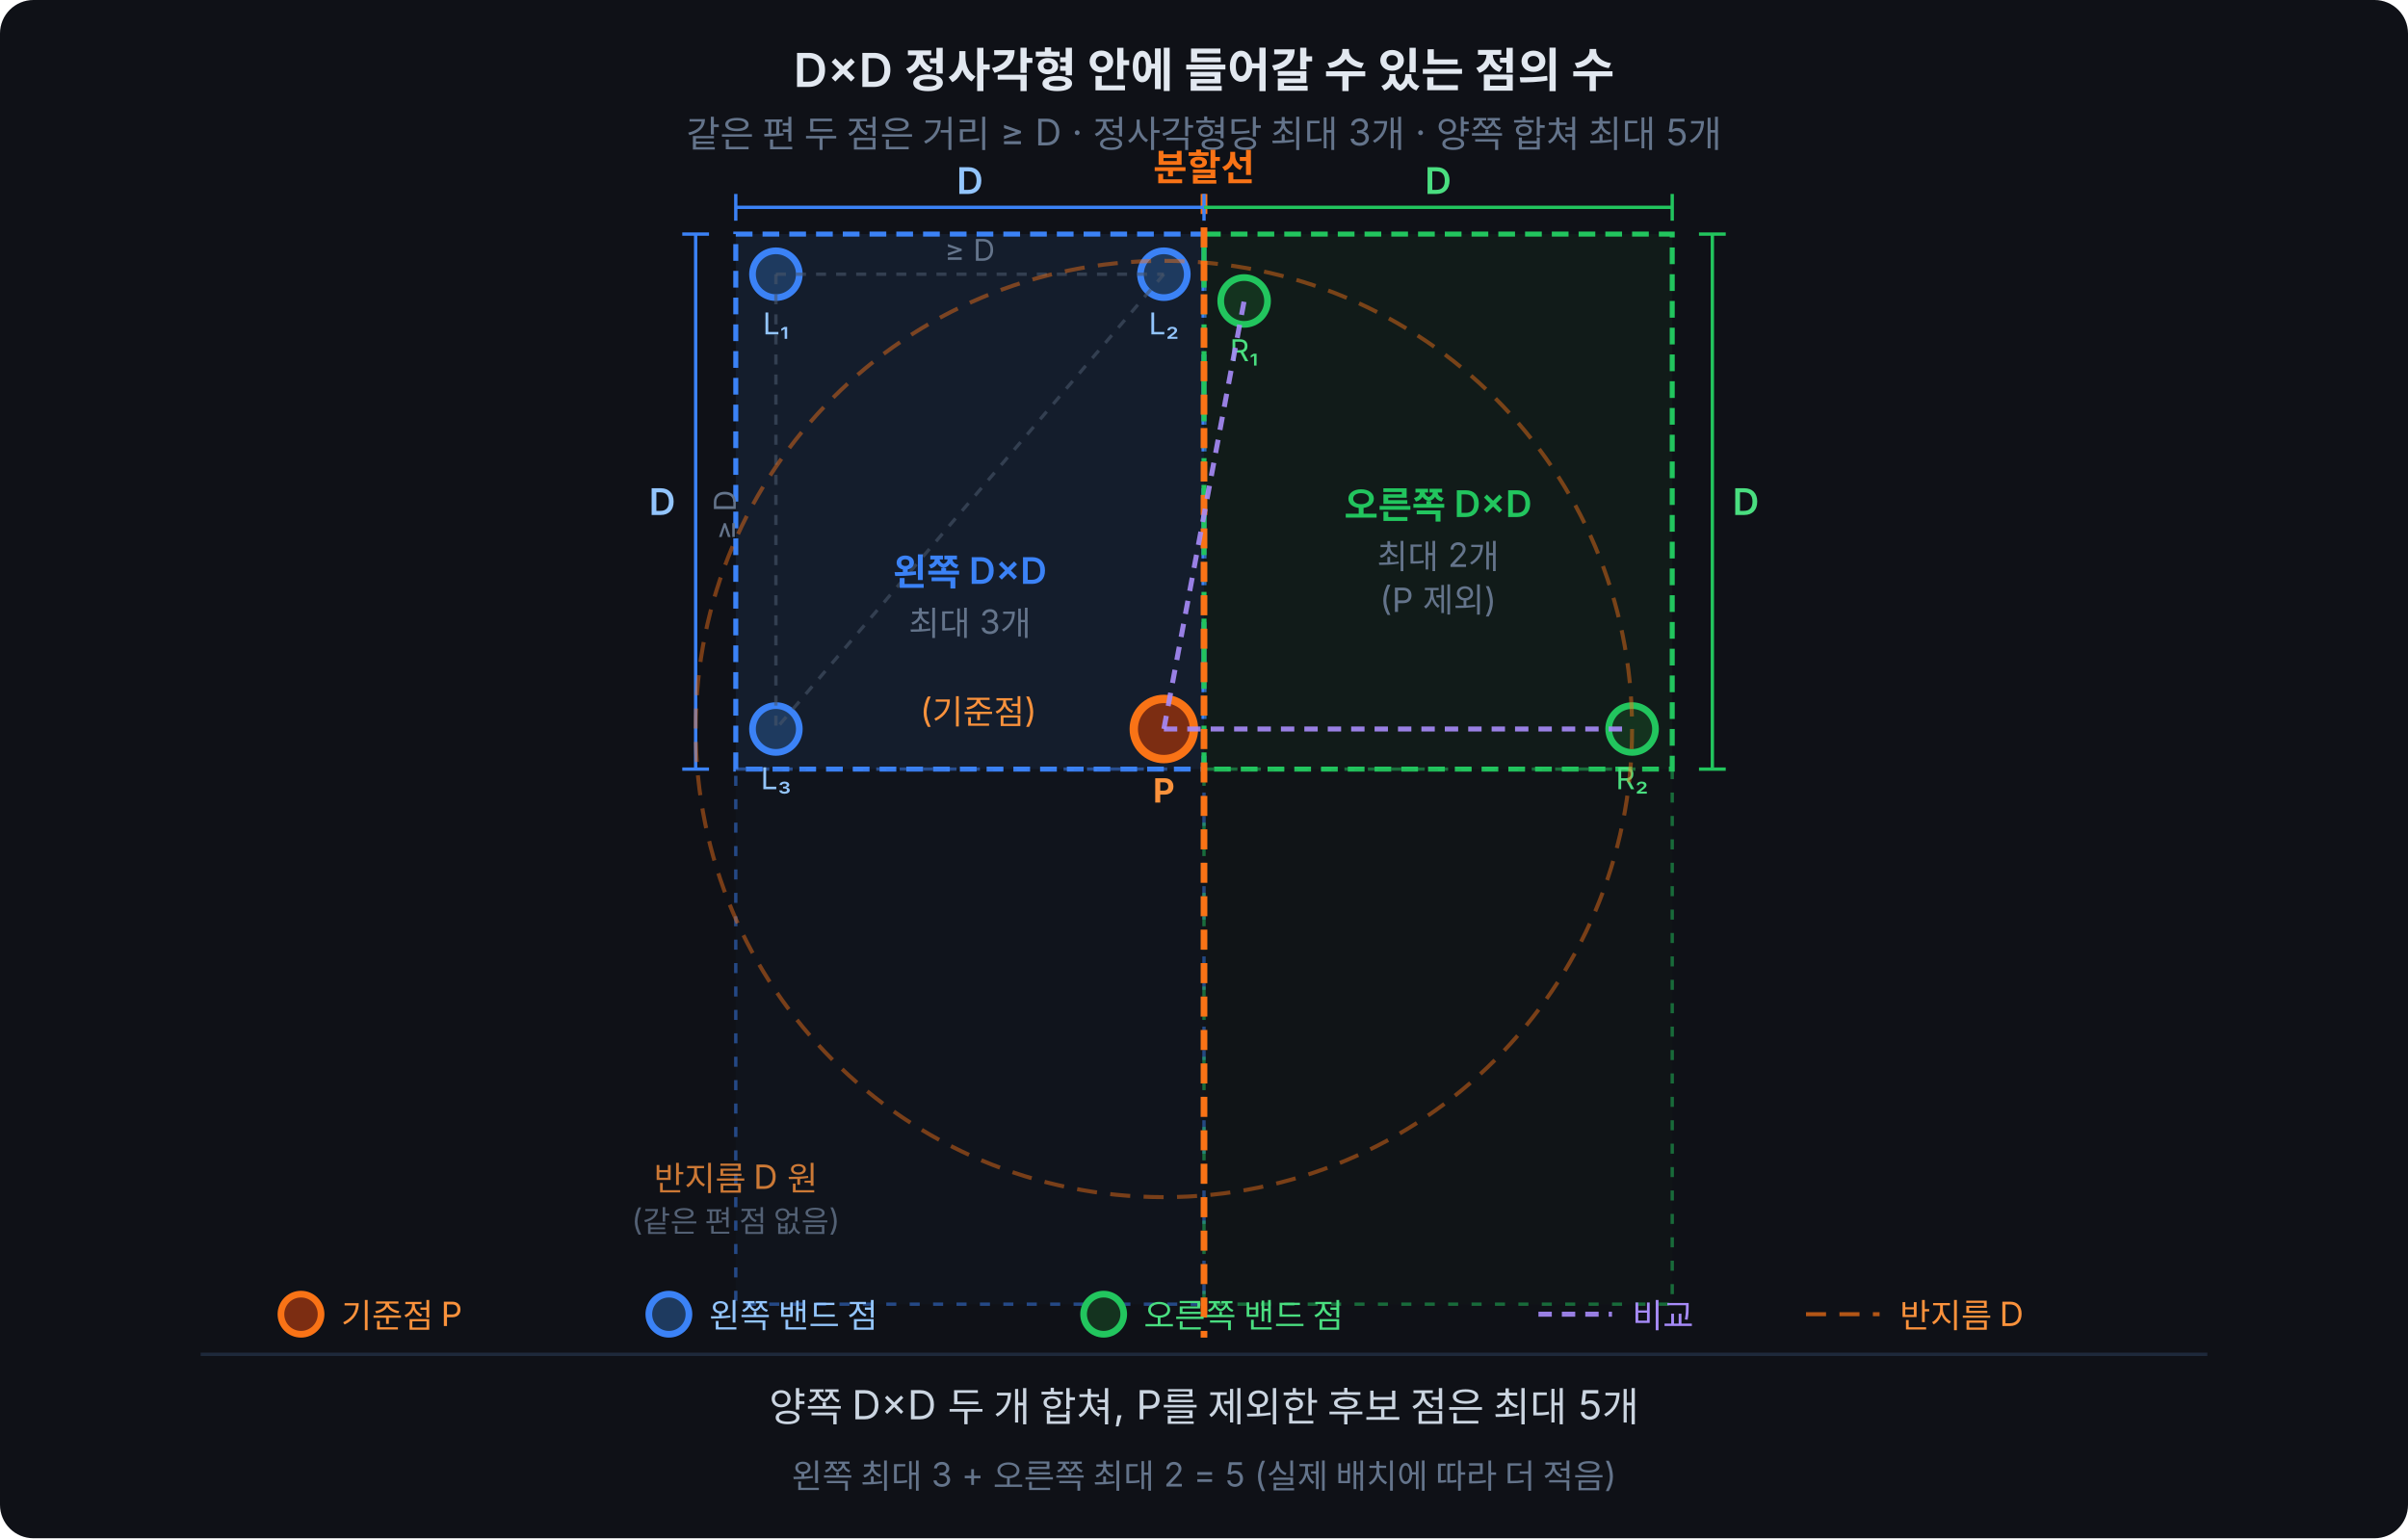
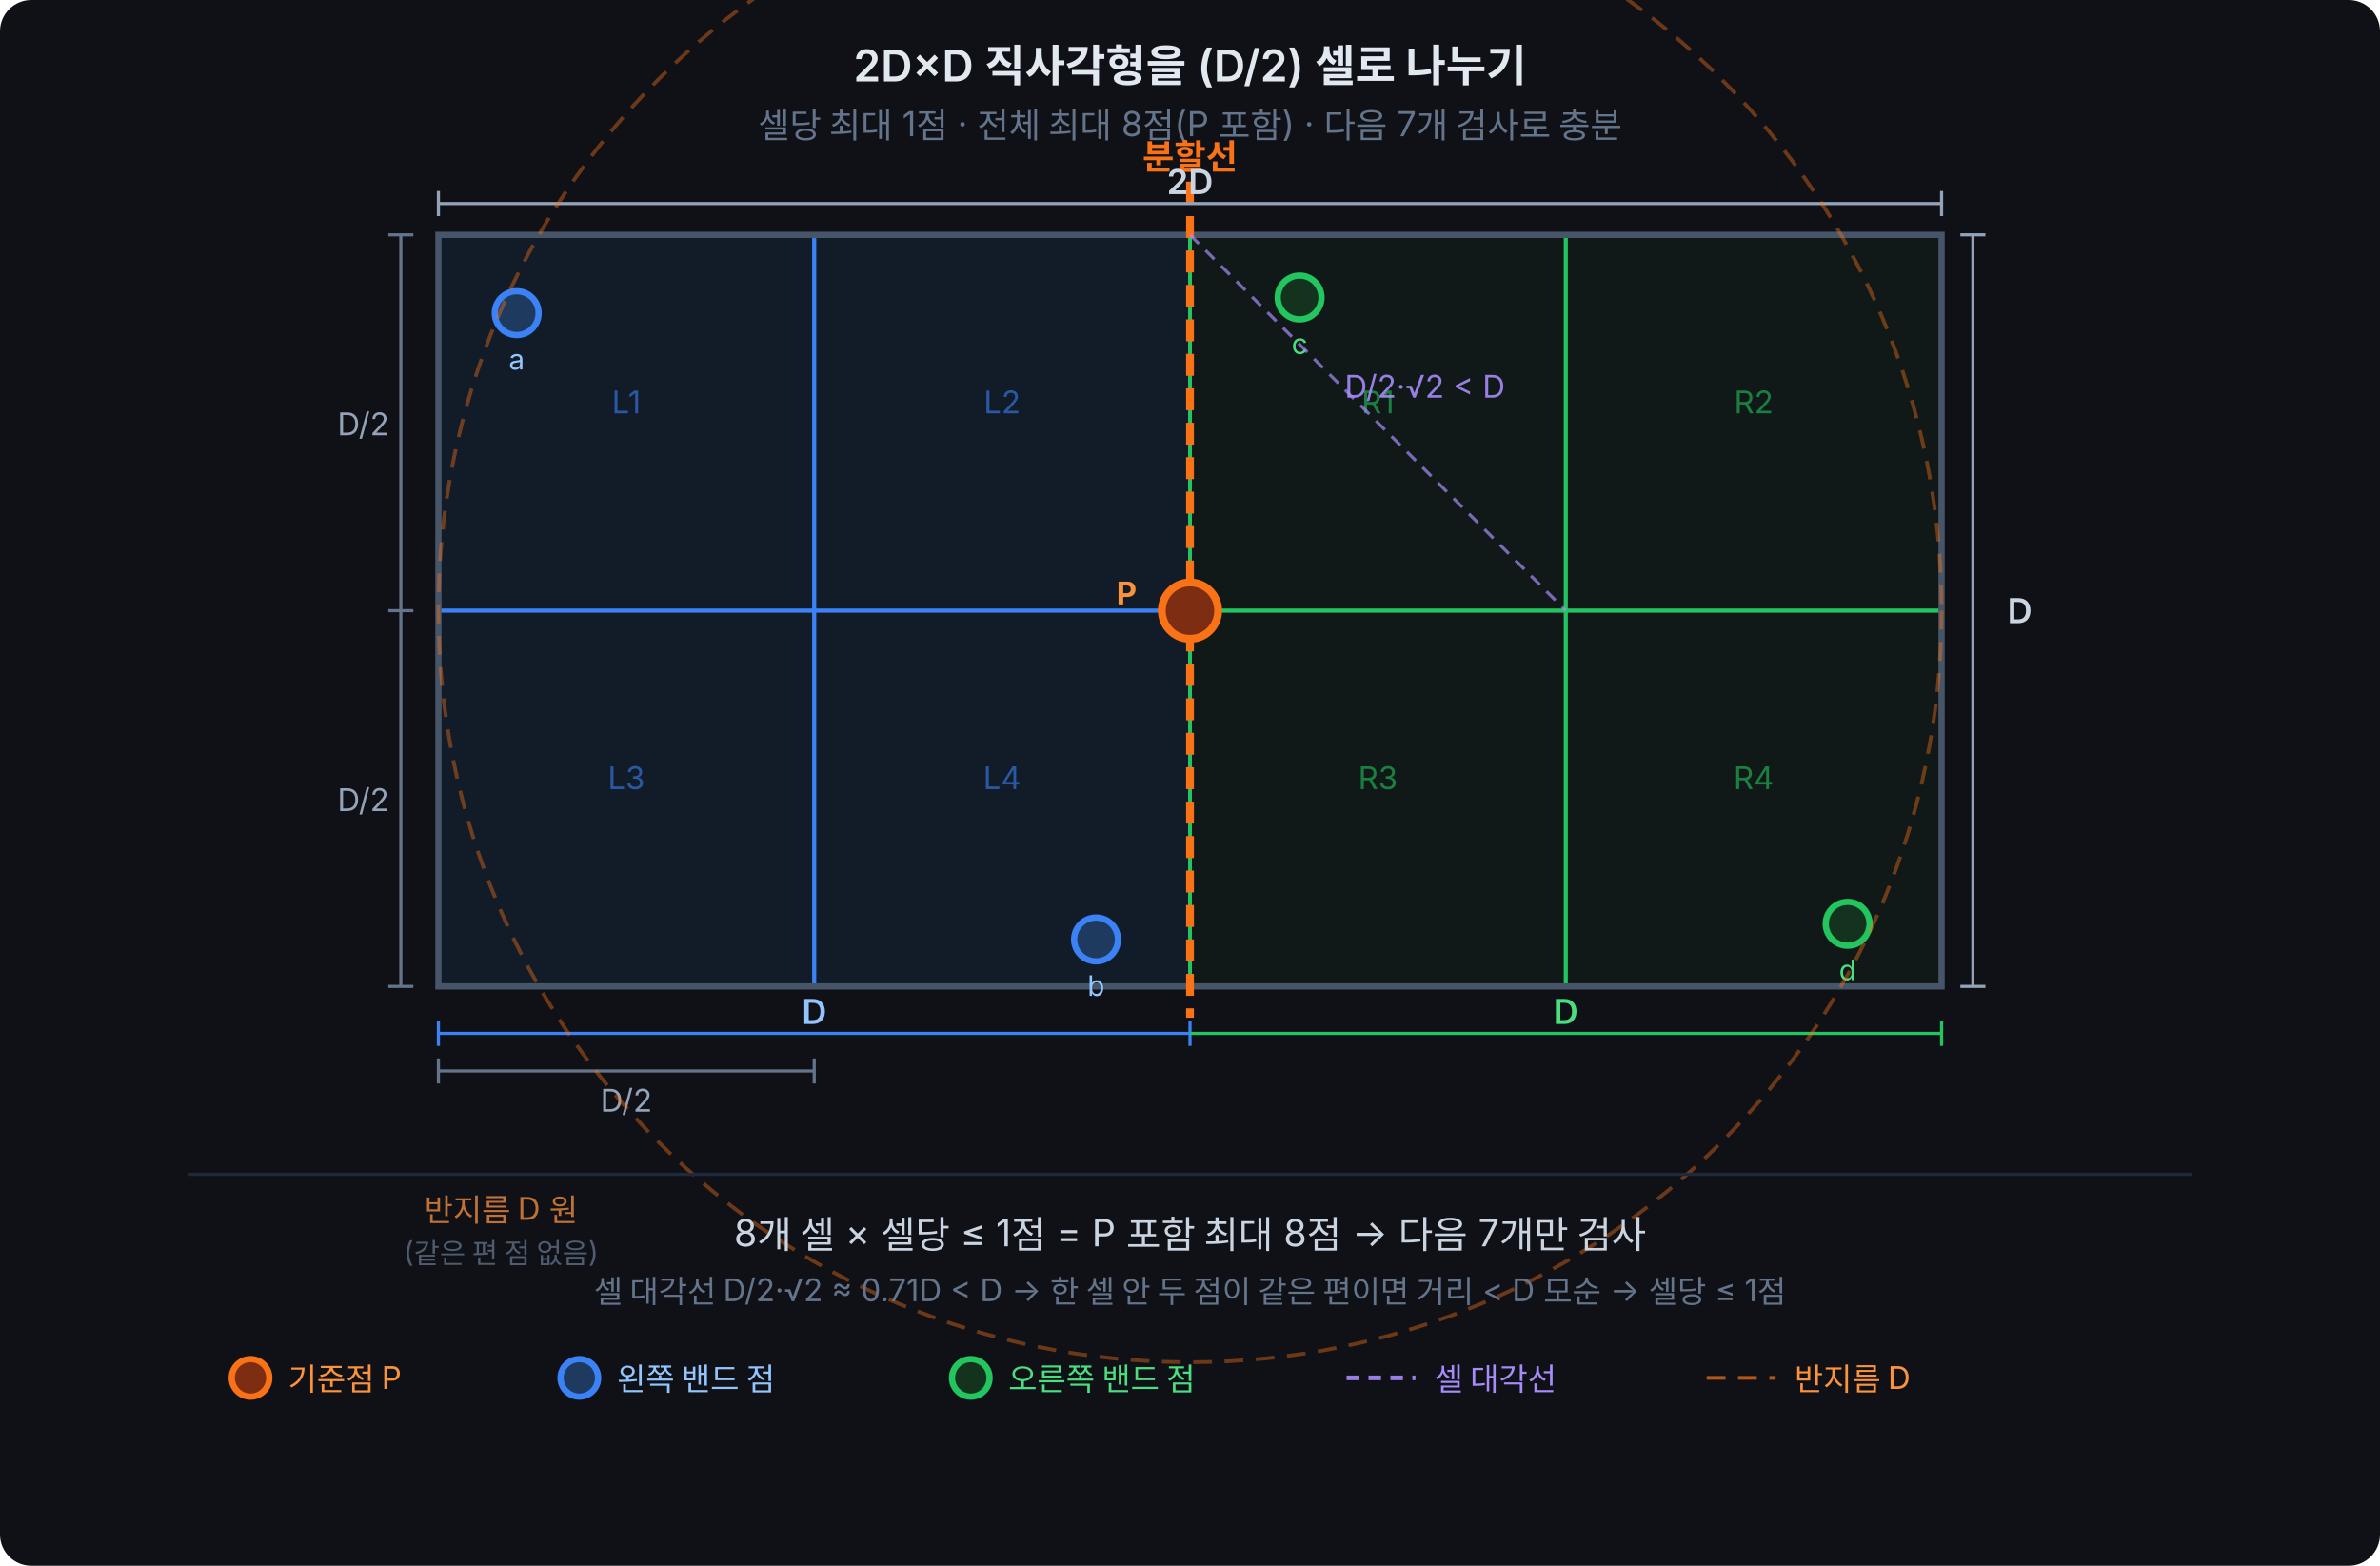
- <svg xmlns="http://www.w3.org/2000/svg" viewBox="0 0 720 460" width="1080" height="690" font-family="system-ui,-apple-system,sans-serif">
-   <rect width="720" height="460" rx="10" fill="#0f1117" />
-   <text x="360" y="26" text-anchor="middle" fill="#e2e8f0" font-size="14" font-weight="600">D×D 정사각형 안에 들어갈 수 있는 점의 수</text>
-   <text x="360" y="44" text-anchor="middle" fill="#64748b" font-size="11">같은 편 두 점은 거리 ≥ D · 정사각형당 최대 3개 · 양쪽 합쳐 최대 5개</text>
-   <rect x="220" y="70" width="140" height="160" fill="#1e3a5f" fill-opacity="0.30" stroke="#3b82f6" stroke-width="1.5" stroke-dasharray="5 3" />
-   <rect x="360" y="70" width="140" height="160" fill="#14331f" fill-opacity="0.30" stroke="#22c55e" stroke-width="1.5" stroke-dasharray="5 3" />
-   <rect x="220" y="230" width="140" height="160" fill="#1e3a5f" fill-opacity="0.15" stroke="#3b82f6" stroke-width="1" stroke-dasharray="3 4" opacity="0.5" />
-   <rect x="360" y="230" width="140" height="160" fill="#14331f" fill-opacity="0.15" stroke="#22c55e" stroke-width="1" stroke-dasharray="3 4" opacity="0.5" />
-   <line x1="360" y1="58" x2="360" y2="400" stroke="#f97316" stroke-width="2" stroke-dasharray="6 4" />
-   <text x="360" y="54" text-anchor="middle" fill="#f97316" font-size="11" font-weight="700">분할선</text>
-   <line x1="220" y1="62" x2="360" y2="62" stroke="#3b82f6" stroke-width="1" />
-   <line x1="220" y1="58" x2="220" y2="66" stroke="#3b82f6" stroke-width="1" />
-   <line x1="360" y1="58" x2="360" y2="66" stroke="#3b82f6" stroke-width="1" />
-   <text x="290" y="58" text-anchor="middle" fill="#93c5fd" font-size="11" font-weight="600">D</text>
-   <line x1="208" y1="70" x2="208" y2="230" stroke="#3b82f6" stroke-width="1" />
-   <line x1="204" y1="70" x2="212" y2="70" stroke="#3b82f6" stroke-width="1" />
-   <line x1="204" y1="230" x2="212" y2="230" stroke="#3b82f6" stroke-width="1" />
-   <text x="198" y="154" text-anchor="middle" fill="#93c5fd" font-size="11" font-weight="600">D</text>
-   <line x1="360" y1="62" x2="500" y2="62" stroke="#22c55e" stroke-width="1" />
-   <line x1="500" y1="58" x2="500" y2="66" stroke="#22c55e" stroke-width="1" />
-   <text x="430" y="58" text-anchor="middle" fill="#4ade80" font-size="11" font-weight="600">D</text>
-   <line x1="512" y1="70" x2="512" y2="230" stroke="#22c55e" stroke-width="1" />
-   <line x1="508" y1="70" x2="516" y2="70" stroke="#22c55e" stroke-width="1" />
-   <line x1="508" y1="230" x2="516" y2="230" stroke="#22c55e" stroke-width="1" />
-   <text x="522" y="154" text-anchor="middle" fill="#4ade80" font-size="11" font-weight="600">D</text>
-   <circle cx="232" cy="82" r="7" fill="#1e3a5f" stroke="#3b82f6" stroke-width="2" />
-   <text x="232" y="100" text-anchor="middle" fill="#93c5fd" font-size="9">L₁</text>
-   <circle cx="348" cy="82" r="7" fill="#1e3a5f" stroke="#3b82f6" stroke-width="2" />
-   <text x="348" y="100" text-anchor="middle" fill="#93c5fd" font-size="9">L₂</text>
-   <circle cx="232" cy="218" r="7" fill="#1e3a5f" stroke="#3b82f6" stroke-width="2" />
-   <text x="232" y="236" text-anchor="middle" fill="#93c5fd" font-size="9">L₃</text>
-   <line x1="232" y1="82" x2="348" y2="82" stroke="#475569" stroke-width="1" stroke-dasharray="3 3" opacity="0.6" />
-   <line x1="232" y1="82" x2="232" y2="218" stroke="#475569" stroke-width="1" stroke-dasharray="3 3" opacity="0.6" />
-   <line x1="348" y1="82" x2="232" y2="218" stroke="#475569" stroke-width="1" stroke-dasharray="3 3" opacity="0.6" />
-   <text x="290" y="78" text-anchor="middle" fill="#64748b" font-size="9">≥ D</text>
-   <text x="220" y="154" text-anchor="middle" fill="#64748b" font-size="9" transform="rotate(-90 220 154)">≥ D</text>
-   <circle cx="372" cy="90" r="7" fill="#14331f" stroke="#22c55e" stroke-width="2" />
-   <text x="372" y="108" text-anchor="middle" fill="#4ade80" font-size="9">R₁</text>
-   <circle cx="488" cy="218" r="7" fill="#14331f" stroke="#22c55e" stroke-width="2" />
-   <text x="488" y="236" text-anchor="middle" fill="#4ade80" font-size="9">R₂</text>
-   <circle cx="348" cy="218" r="9" fill="#7c2d12" stroke="#f97316" stroke-width="2.5" />
-   <text x="348" y="240" text-anchor="middle" fill="#fb923c" font-size="10" font-weight="700">P</text>
-   <text x="310" y="216" text-anchor="end" fill="#fb923c" font-size="10">(기준점)</text>
-   <line x1="348" y1="218" x2="372" y2="90" stroke="#a78bfa" stroke-width="1.5" stroke-dasharray="4 3" opacity="0.9" />
-   <line x1="348" y1="218" x2="488" y2="218" stroke="#a78bfa" stroke-width="1.5" stroke-dasharray="4 3" opacity="0.9" />
-   <circle cx="348" cy="218" r="140" fill="none" stroke="#f97316" stroke-width="1.2" stroke-dasharray="6 4" opacity="0.45" />
-   <text x="220" y="356" text-anchor="middle" fill="#fb923c" font-size="10" opacity="0.8">반지름 D 원</text>
-   <text x="220" y="368" text-anchor="middle" fill="#64748b" font-size="9" opacity="0.8">(같은 편 점 없음)</text>
-   <text x="290" y="175" text-anchor="middle" fill="#3b82f6" font-size="11" font-weight="600">왼쪽 D×D</text>
-   <text x="290" y="190" text-anchor="middle" fill="#64748b" font-size="10">최대 3개</text>
-   <text x="430" y="155" text-anchor="middle" fill="#22c55e" font-size="11" font-weight="600">오른쪽 D×D</text>
-   <text x="430" y="170" text-anchor="middle" fill="#64748b" font-size="10">최대 2개</text>
-   <text x="430" y="183" text-anchor="middle" fill="#64748b" font-size="10">(P 제외)</text>
-   <line x1="60" y1="405" x2="660" y2="405" stroke="#1e293b" stroke-width="1" />
-   <text x="360" y="425" text-anchor="middle" fill="#cbd5e1" font-size="12">양쪽 D×D 두 개 합쳐, P를 제외한 후보 점은 최대 5개</text>
-   <text x="360" y="445" text-anchor="middle" fill="#64748b" font-size="10">왼쪽 최대 3 + 오른쪽 최대 2 = 5 (실제 배치에 따라 더 적음)</text>
-   <circle cx="90" cy="393" r="6" fill="#7c2d12" stroke="#f97316" stroke-width="2" />
-   <text x="102" y="397" fill="#fb923c" font-size="10">기준점 P</text>
-   <circle cx="200" cy="393" r="6" fill="#1e3a5f" stroke="#3b82f6" stroke-width="2" />
-   <text x="212" y="397" fill="#93c5fd" font-size="10">왼쪽 밴드 점</text>
-   <circle cx="330" cy="393" r="6" fill="#14331f" stroke="#22c55e" stroke-width="2" />
-   <text x="342" y="397" fill="#4ade80" font-size="10">오른쪽 밴드 점</text>
-   <line x1="460" y1="393" x2="482" y2="393" stroke="#a78bfa" stroke-width="1.5" stroke-dasharray="4 3" opacity="0.9" />
-   <text x="488" y="397" fill="#a78bfa" font-size="10">비교</text>
-   <line x1="540" y1="393" x2="562" y2="393" stroke="#f97316" stroke-width="1.2" stroke-dasharray="6 4" opacity="0.7" />
-   <text x="568" y="397" fill="#fb923c" font-size="10">반지름 D</text>
+ <svg xmlns="http://www.w3.org/2000/svg" viewBox="0 0 760 500" width="1140" height="750" font-family="system-ui,-apple-system,sans-serif">
+   <rect width="760" height="500" rx="10" fill="#0f1117" />
+   <text x="380" y="26" text-anchor="middle" fill="#e2e8f0" font-size="14" font-weight="600">2D×D 직사각형을 (D/2) 셀로 나누기</text>
+   <text x="380" y="44" text-anchor="middle" fill="#64748b" font-size="11">셀당 최대 1점 · 전체 최대 8점(P 포함) · 다음 7개 검사로 충분</text>
+   <rect x="140" y="75" width="120" height="120" fill="#1e3a5f" fill-opacity="0.25" stroke="#3b82f6" stroke-width="1.2" />
+   <rect x="260" y="75" width="120" height="120" fill="#1e3a5f" fill-opacity="0.25" stroke="#3b82f6" stroke-width="1.2" />
+   <rect x="140" y="195" width="120" height="120" fill="#1e3a5f" fill-opacity="0.25" stroke="#3b82f6" stroke-width="1.2" />
+   <rect x="260" y="195" width="120" height="120" fill="#1e3a5f" fill-opacity="0.25" stroke="#3b82f6" stroke-width="1.2" />
+   <rect x="380" y="75" width="120" height="120" fill="#14331f" fill-opacity="0.25" stroke="#22c55e" stroke-width="1.2" />
+   <rect x="500" y="75" width="120" height="120" fill="#14331f" fill-opacity="0.25" stroke="#22c55e" stroke-width="1.2" />
+   <rect x="380" y="195" width="120" height="120" fill="#14331f" fill-opacity="0.25" stroke="#22c55e" stroke-width="1.2" />
+   <rect x="500" y="195" width="120" height="120" fill="#14331f" fill-opacity="0.25" stroke="#22c55e" stroke-width="1.2" />
+   <rect x="140" y="75" width="480" height="240" fill="none" stroke="#475569" stroke-width="2" />
+   <line x1="380" y1="58" x2="380" y2="325" stroke="#f97316" stroke-width="2.5" stroke-dasharray="7 4" />
+   <text x="380" y="54" text-anchor="middle" fill="#f97316" font-size="11" font-weight="700">분할선</text>
+   <line x1="140" y1="65" x2="620" y2="65" stroke="#94a3b8" stroke-width="1" />
+   <line x1="140" y1="61" x2="140" y2="69" stroke="#94a3b8" stroke-width="1" />
+   <line x1="620" y1="61" x2="620" y2="69" stroke="#94a3b8" stroke-width="1" />
+   <text x="380" y="62" text-anchor="middle" fill="#cbd5e1" font-size="11" font-weight="600">2D</text>
+   <line x1="140" y1="330" x2="380" y2="330" stroke="#3b82f6" stroke-width="1" />
+   <line x1="140" y1="326" x2="140" y2="334" stroke="#3b82f6" stroke-width="1" />
+   <line x1="380" y1="326" x2="380" y2="334" stroke="#3b82f6" stroke-width="1" />
+   <text x="260" y="327" text-anchor="middle" fill="#93c5fd" font-size="11" font-weight="600">D</text>
+   <line x1="380" y1="330" x2="620" y2="330" stroke="#22c55e" stroke-width="1" />
+   <line x1="620" y1="326" x2="620" y2="334" stroke="#22c55e" stroke-width="1" />
+   <text x="500" y="327" text-anchor="middle" fill="#4ade80" font-size="11" font-weight="600">D</text>
+   <line x1="630" y1="75" x2="630" y2="315" stroke="#94a3b8" stroke-width="1" />
+   <line x1="626" y1="75" x2="634" y2="75" stroke="#94a3b8" stroke-width="1" />
+   <line x1="626" y1="315" x2="634" y2="315" stroke="#94a3b8" stroke-width="1" />
+   <text x="641" y="199" text-anchor="start" fill="#cbd5e1" font-size="11" font-weight="600">D</text>
+   <line x1="128" y1="75" x2="128" y2="195" stroke="#64748b" stroke-width="1" />
+   <line x1="124" y1="75" x2="132" y2="75" stroke="#64748b" stroke-width="1" />
+   <line x1="124" y1="195" x2="132" y2="195" stroke="#64748b" stroke-width="1" />
+   <text x="116" y="139" text-anchor="middle" fill="#94a3b8" font-size="10">D/2</text>
+   <line x1="128" y1="195" x2="128" y2="315" stroke="#64748b" stroke-width="1" />
+   <line x1="124" y1="315" x2="132" y2="315" stroke="#64748b" stroke-width="1" />
+   <text x="116" y="259" text-anchor="middle" fill="#94a3b8" font-size="10">D/2</text>
+   <line x1="140" y1="342" x2="260" y2="342" stroke="#64748b" stroke-width="1" />
+   <line x1="140" y1="338" x2="140" y2="346" stroke="#64748b" stroke-width="1" />
+   <line x1="260" y1="338" x2="260" y2="346" stroke="#64748b" stroke-width="1" />
+   <text x="200" y="355" text-anchor="middle" fill="#94a3b8" font-size="10">D/2</text>
+   <text x="200" y="132" text-anchor="middle" fill="#3b82f6" font-size="10" opacity="0.6">L1</text>
+   <text x="320" y="132" text-anchor="middle" fill="#3b82f6" font-size="10" opacity="0.6">L2</text>
+   <text x="200" y="252" text-anchor="middle" fill="#3b82f6" font-size="10" opacity="0.6">L3</text>
+   <text x="320" y="252" text-anchor="middle" fill="#3b82f6" font-size="10" opacity="0.6">L4</text>
+   <text x="440" y="132" text-anchor="middle" fill="#22c55e" font-size="10" opacity="0.6">R1</text>
+   <text x="560" y="132" text-anchor="middle" fill="#22c55e" font-size="10" opacity="0.6">R2</text>
+   <text x="440" y="252" text-anchor="middle" fill="#22c55e" font-size="10" opacity="0.6">R3</text>
+   <text x="560" y="252" text-anchor="middle" fill="#22c55e" font-size="10" opacity="0.6">R4</text>
+   <circle cx="165" cy="100" r="7" fill="#1e3a5f" stroke="#3b82f6" stroke-width="2" />
+   <text x="165" y="118" text-anchor="middle" fill="#93c5fd" font-size="9">a</text>
+   <circle cx="350" cy="300" r="7" fill="#1e3a5f" stroke="#3b82f6" stroke-width="2" />
+   <text x="350" y="318" text-anchor="middle" fill="#93c5fd" font-size="9">b</text>
+   <circle cx="415" cy="95" r="7" fill="#14331f" stroke="#22c55e" stroke-width="2" />
+   <text x="415" y="113" text-anchor="middle" fill="#4ade80" font-size="9">c</text>
+   <circle cx="590" cy="295" r="7" fill="#14331f" stroke="#22c55e" stroke-width="2" />
+   <text x="590" y="313" text-anchor="middle" fill="#4ade80" font-size="9">d</text>
+   <circle cx="380" cy="195" r="9" fill="#7c2d12" stroke="#f97316" stroke-width="2.5" />
+   <text x="363" y="193" text-anchor="end" fill="#fb923c" font-size="10" font-weight="700">P</text>
+   <circle cx="380" cy="195" r="240" fill="none" stroke="#f97316" stroke-width="1.2" stroke-dasharray="6 4" opacity="0.40" />
+   <text x="160" y="390" text-anchor="middle" fill="#fb923c" font-size="10" opacity="0.75">반지름 D 원</text>
+   <text x="160" y="403" text-anchor="middle" fill="#64748b" font-size="9" opacity="0.75">(같은 편 점 없음)</text>
+   <line x1="380" y1="75" x2="500" y2="195" stroke="#a78bfa" stroke-width="1" stroke-dasharray="4 3" opacity="0.7" />
+   <text x="455" y="127" text-anchor="middle" fill="#a78bfa" font-size="10" opacity="0.9">D/2·√2 &lt; D</text>
+   <line x1="60" y1="375" x2="700" y2="375" stroke="#1e293b" stroke-width="1" />
+   <text x="380" y="398" text-anchor="middle" fill="#cbd5e1" font-size="12">8개 셀 × 셀당 ≤ 1점 = P 포함 최대 8점 → 다음 7개만 검사</text>
+   <text x="380" y="416" text-anchor="middle" fill="#64748b" font-size="10">셀 대각선 D/2·√2 ≈ 0.71D &lt; D → 한 셀 안 두 점이 같은 편이면 거리 &lt; D 모순 → 셀당 ≤ 1점</text>
+   <circle cx="80" cy="440" r="6" fill="#7c2d12" stroke="#f97316" stroke-width="2" />
+   <text x="92" y="444" fill="#fb923c" font-size="10">기준점 P</text>
+   <circle cx="185" cy="440" r="6" fill="#1e3a5f" stroke="#3b82f6" stroke-width="2" />
+   <text x="197" y="444" fill="#93c5fd" font-size="10">왼쪽 밴드 점</text>
+   <circle cx="310" cy="440" r="6" fill="#14331f" stroke="#22c55e" stroke-width="2" />
+   <text x="322" y="444" fill="#4ade80" font-size="10">오른쪽 밴드 점</text>
+   <line x1="430" y1="440" x2="452" y2="440" stroke="#a78bfa" stroke-width="1.5" stroke-dasharray="4 3" opacity="0.9" />
+   <text x="458" y="444" fill="#a78bfa" font-size="10">셀 대각선</text>
+   <line x1="545" y1="440" x2="567" y2="440" stroke="#f97316" stroke-width="1.2" stroke-dasharray="6 4" opacity="0.7" />
+   <text x="573" y="444" fill="#fb923c" font-size="10">반지름 D</text>
</svg>
